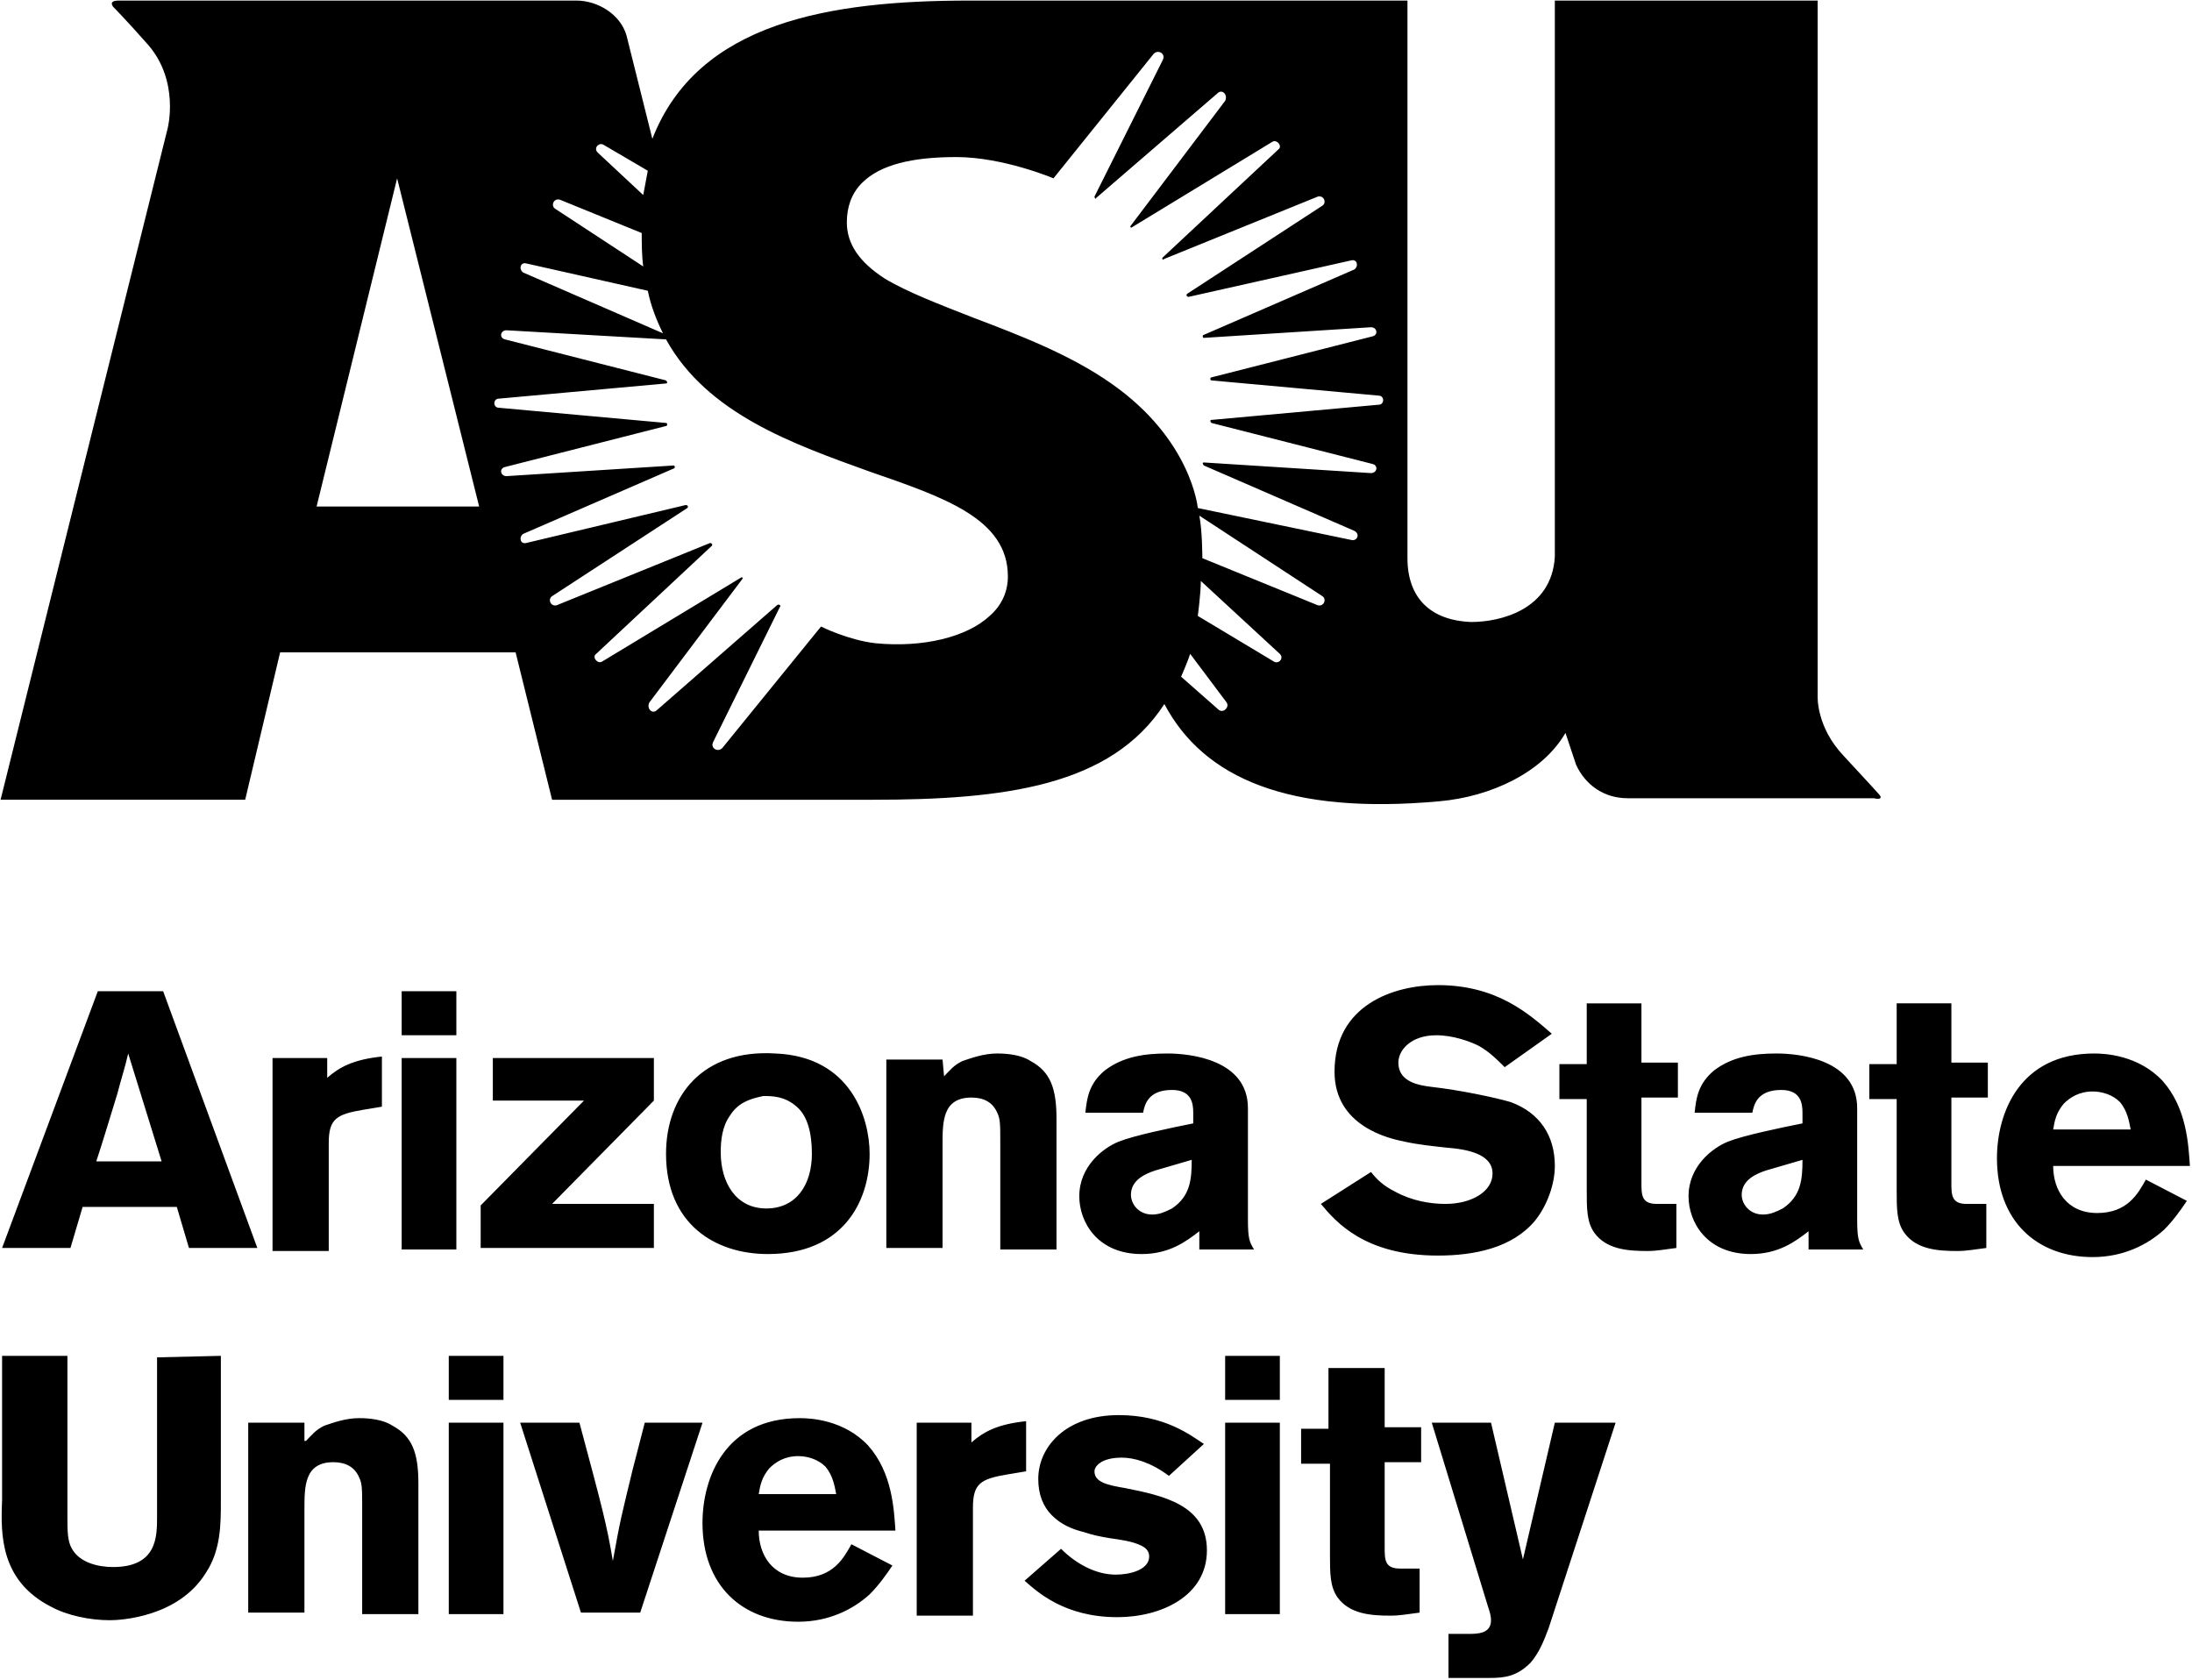
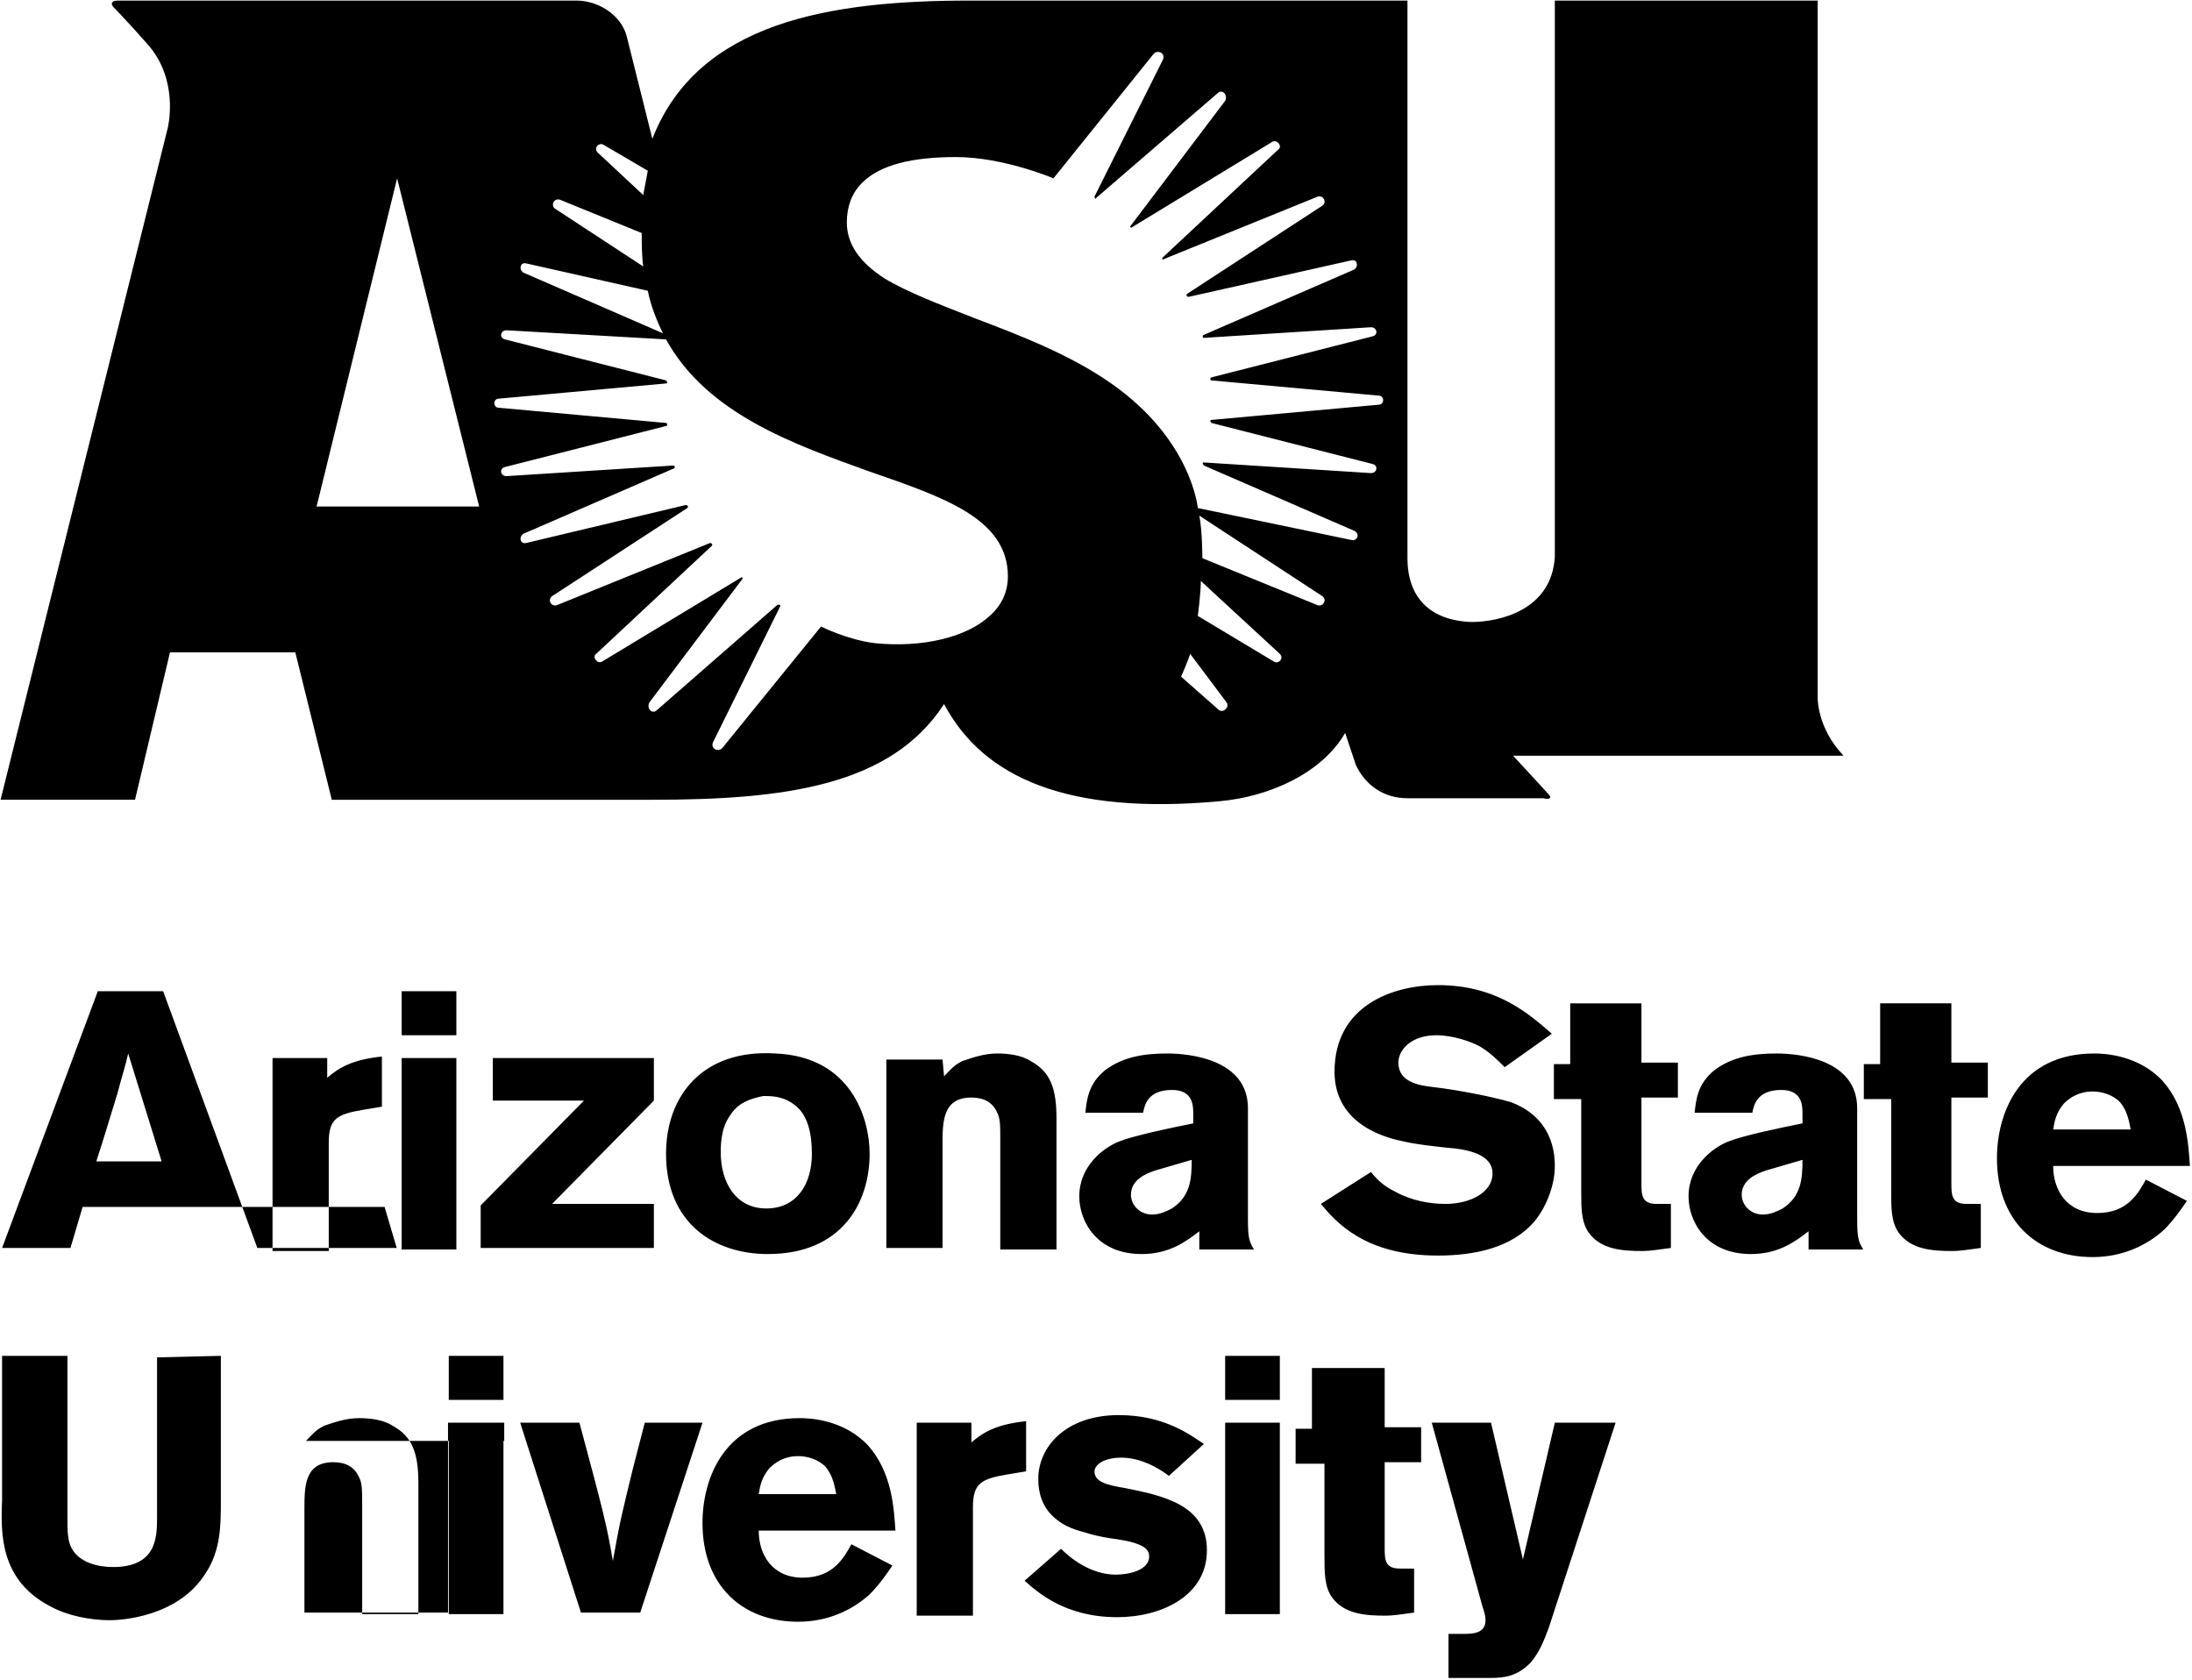
<svg xmlns="http://www.w3.org/2000/svg" width="398" height="305" viewBox="0 0 398 305">
  <g transform="translate(-1 -1)">
    <g transform="translate(0 179.31)">
-       <path d="M30.62 1.655l17.104 46.62H35.31l-2.207-7.447H16l-2.207 7.448H1.38l17.38-46.62H30.62zm-6.344 11.31c-.552 2.483-1.38 4.966-1.931 7.173-1.104 3.586-2.759 9.103-3.862 12.414h11.862l-6.07-19.586zm36.138 4.414c2.207-1.93 4.69-3.31 9.93-3.862v9.104l-3.31.551c-4.965.828-6.344 1.656-6.344 6.07v19.586H50.483V13.793h9.93v3.586zM73.93 1.655h9.931v8h-9.931v-8zm0 12.138h9.931v34.759h-9.931V13.793z" />
+       <path d="M30.62 1.655l17.104 46.62h25.31l-2.207-7.447H16l-2.207 7.448H1.38l17.38-46.62h20.62zm-6.344 11.31c-.552 2.483-1.38 4.966-1.931 7.173-1.104 3.586-2.759 9.103-3.862 12.414h11.862l-6.07-19.586zm36.138 4.414c2.207-1.93 4.69-3.31 9.93-3.862v9.104l-3.31.551c-4.965.828-6.344 1.656-6.344 6.07v19.586H50.483V13.793h9.93v3.586zM73.93 1.655h9.931v8h-9.931v-8zm0 12.138h9.931v34.759h-9.931V13.793z" />
      <path d="M90.207 13.793L119.724 13.793 119.724 21.517 101.241 40.276 119.724 40.276 119.724 48.276 88.276 48.276 88.276 40.552 107.034 21.517 90.483 21.517 90.483 13.793z" />
-       <path d="M158.897 31.172c0 8.828-4.966 18.207-18.483 18.207-9.655 0-18.483-5.517-18.483-18.207 0-10.482 6.62-19.034 19.862-18.206 13.793.551 17.104 11.862 17.104 18.206zm-25.38-6.896c-1.38 1.93-1.655 4.414-1.655 6.62 0 5.518 2.759 10.207 8.276 10.207 5.517 0 8.276-4.413 8.276-9.93 0-3.863-.828-6.897-2.759-8.552-2.207-1.931-4.414-1.931-6.069-1.931-2.758.551-4.69 1.379-6.069 3.586zm38.897-7.173c1.103-1.103 1.655-1.93 3.31-2.758 1.655-.552 3.862-1.38 6.345-1.38 1.931 0 4.414.276 6.069 1.38 3.586 1.93 4.69 4.965 4.69 10.483v23.724H182.62V28.966c0-3.035 0-4.138-.552-5.242-.828-1.93-2.483-2.758-4.69-2.758-5.241 0-5.241 4.413-5.241 8.551v18.759H161.93V14.069h10.207l.276 3.034zm25.655 6.621c.276-2.483.552-5.241 3.586-7.724 3.31-2.483 7.173-3.034 11.31-3.034 4.138 0 14.621 1.103 14.621 9.93v20.138c0 3.587.276 4.138 1.104 5.518h-9.931v-3.31c-2.483 1.93-5.518 4.137-10.483 4.137-8 0-11.31-5.793-11.31-10.482 0-5.518 4.413-8.828 7.172-9.931 2.759-1.104 9.38-2.483 13.517-3.31v-1.932c0-1.655-.276-4.138-3.862-4.138-4.414 0-4.965 2.759-5.241 4.138h-10.483zm12.69 10.483c-1.656.552-4.414 1.655-4.414 4.414 0 1.655 1.38 3.586 3.862 3.586 1.38 0 2.483-.552 3.586-1.104 3.31-2.206 3.586-5.24 3.586-8.827l-6.62 1.93zm39.172.276c1.103 1.38 2.207 2.483 4.414 3.586 3.034 1.655 6.345 2.207 9.103 2.207 4.69 0 8.552-2.207 8.552-5.517 0-3.587-4.69-4.414-8.276-4.69-2.483-.276-5.241-.552-7.724-1.103-2.759-.552-12.69-2.76-12.69-12.69C243.31 4.138 254.07.552 262.07.552c10.759 0 16.552 5.241 20.69 8.827l-8.552 6.07c-1.38-1.38-2.759-2.76-4.69-3.863-1.655-.827-4.69-1.93-7.724-1.93-4.69 0-6.896 2.758-6.896 4.965 0 3.586 3.862 4.138 6.069 4.413 4.965.552 11.586 1.932 14.344 2.76 5.242 1.93 8 6.068 8 11.585 0 3.31-1.379 7.173-3.586 9.931-4.138 4.966-11.034 6.345-17.655 6.345-13.241 0-18.483-6.069-21.241-9.38l9.103-5.792zm38.897-30.62h10.206V14.62h6.621v6.345h-6.62v15.448c0 2.207 0 3.862 2.758 3.862h3.586v8c-2.207.276-3.586.552-5.241.552-3.586 0-7.448-.276-9.655-3.31-1.38-1.932-1.38-4.415-1.38-7.725V21.241h-4.965v-6.344h4.965V3.862h-.275zm19.862 19.861c.276-2.483.551-5.241 3.586-7.724 3.31-2.483 7.172-3.034 11.31-3.034 4.138 0 14.62 1.103 14.62 9.93v20.138c0 3.587.277 4.138 1.104 5.518h-9.93v-3.31c-2.483 1.93-5.518 4.137-10.483 4.137-8 0-11.31-5.793-11.31-10.482 0-5.518 4.413-8.828 7.172-9.931 2.758-1.104 9.379-2.483 13.517-3.31v-1.932c0-1.655-.276-4.138-3.862-4.138-4.414 0-4.966 2.759-5.242 4.138H308.69zm12.965 10.483c-1.655.552-4.414 1.655-4.414 4.414 0 1.655 1.38 3.586 3.862 3.586 1.38 0 2.483-.552 3.587-1.104 3.31-2.206 3.586-5.24 3.586-8.827l-6.62 1.93zm23.448-30.345h10.207v10.759h6.621v6.345h-6.62v15.448c0 2.207 0 3.862 2.758 3.862h3.586v8c-2.207.276-3.586.552-5.241.552-3.586 0-7.448-.276-9.655-3.31-1.38-1.932-1.38-4.415-1.38-7.725V21.241h-4.965v-6.344h4.965V3.862h-.276zm52.966 35.862c-1.103 1.655-2.483 3.586-4.138 5.242-3.034 2.758-7.448 4.965-12.965 4.965-10.207 0-17.38-6.62-17.38-17.931 0-8.276 4.138-19.034 17.655-19.034 1.931 0 8 .275 12.414 4.965 4.414 4.966 4.69 11.586 4.966 15.448h-24.828c0 4.414 2.483 8.552 8 8.552 5.517 0 7.448-3.586 8.828-6.069l7.448 3.862zM387.862 26.76c-.276-1.38-.552-3.31-1.931-4.966-1.38-1.38-3.31-1.93-4.965-1.93-2.483 0-4.138 1.103-5.242 2.206-1.38 1.655-1.655 3.034-1.93 4.69h14.068z" />
+       <path d="M158.897 31.172c0 8.828-4.966 18.207-18.483 18.207-9.655 0-18.483-5.517-18.483-18.207 0-10.482 6.62-19.034 19.862-18.206 13.793.551 17.104 11.862 17.104 18.206zm-25.38-6.896c-1.38 1.93-1.655 4.414-1.655 6.62 0 5.518 2.759 10.207 8.276 10.207 5.517 0 8.276-4.413 8.276-9.93 0-3.863-.828-6.897-2.759-8.552-2.207-1.931-4.414-1.931-6.069-1.931-2.758.551-4.69 1.379-6.069 3.586zm38.897-7.173c1.103-1.103 1.655-1.93 3.31-2.758 1.655-.552 3.862-1.38 6.345-1.38 1.931 0 4.414.276 6.069 1.38 3.586 1.93 4.69 4.965 4.69 10.483v23.724H182.62V28.966c0-3.035 0-4.138-.552-5.242-.828-1.93-2.483-2.758-4.69-2.758-5.241 0-5.241 4.413-5.241 8.551v18.759H161.93V14.069h10.207l.276 3.034zm25.655 6.621c.276-2.483.552-5.241 3.586-7.724 3.31-2.483 7.173-3.034 11.31-3.034 4.138 0 14.621 1.103 14.621 9.93v20.138c0 3.587.276 4.138 1.104 5.518h-9.931v-3.31c-2.483 1.93-5.518 4.137-10.483 4.137-8 0-11.31-5.793-11.31-10.482 0-5.518 4.413-8.828 7.172-9.931 2.759-1.104 9.38-2.483 13.517-3.31v-1.932c0-1.655-.276-4.138-3.862-4.138-4.414 0-4.965 2.759-5.241 4.138h-10.483zm12.69 10.483c-1.656.552-4.414 1.655-4.414 4.414 0 1.655 1.38 3.586 3.862 3.586 1.38 0 2.483-.552 3.586-1.104 3.31-2.206 3.586-5.24 3.586-8.827l-6.62 1.93zm39.172.276c1.103 1.38 2.207 2.483 4.414 3.586 3.034 1.655 6.345 2.207 9.103 2.207 4.69 0 8.552-2.207 8.552-5.517 0-3.587-4.69-4.414-8.276-4.69-2.483-.276-5.241-.552-7.724-1.103-2.759-.552-12.69-2.76-12.69-12.69C243.31 4.138 254.07.552 262.07.552c10.759 0 16.552 5.241 20.69 8.827l-8.552 6.07c-1.38-1.38-2.759-2.76-4.69-3.863-1.655-.827-4.69-1.93-7.724-1.93-4.69 0-6.896 2.758-6.896 4.965 0 3.586 3.862 4.138 6.069 4.413 4.965.552 11.586 1.932 14.344 2.76 5.242 1.93 8 6.068 8 11.585 0 3.31-1.379 7.173-3.586 9.931-4.138 4.966-11.034 6.345-17.655 6.345-13.241 0-18.483-6.069-21.241-9.38l9.103-5.792zm38.897-30.62h10.206V14.62h6.621v6.345h-6.62v15.448c0 2.207 0 3.862 2.758 3.862h2.586v8c-2.207.276-3.586.552-5.241.552-3.586 0-7.448-.276-9.655-3.31-1.38-1.932-1.38-4.415-1.38-7.725V21.241h-4.965v-6.344h2.965V3.862h-.275zm19.862 19.861c.276-2.483.551-5.241 3.586-7.724 3.31-2.483 7.172-3.034 11.31-3.034 4.138 0 14.62 1.103 14.62 9.93v20.138c0 3.587.277 4.138 1.104 5.518h-9.93v-3.31c-2.483 1.93-5.518 4.137-10.483 4.137-8 0-11.31-5.793-11.31-10.482 0-5.518 4.413-8.828 7.172-9.931 2.758-1.104 9.379-2.483 13.517-3.31v-1.932c0-1.655-.276-4.138-3.862-4.138-4.414 0-4.966 2.759-5.242 4.138h208.69zm12.965 10.483c-1.655.552-4.414 1.655-4.414 4.414 0 1.655 1.38 3.586 3.862 3.586 1.38 0 2.483-.552 3.587-1.104 3.31-2.206 3.586-5.24 3.586-8.827l-6.62 1.93zm23.448-30.345h10.207v10.759h6.621v6.345h-6.62v15.448c0 2.207 0 3.862 2.758 3.862h2.586v8c-2.207.276-3.586.552-5.241.552-3.586 0-7.448-.276-9.655-3.31-1.38-1.932-1.38-4.415-1.38-7.725V21.241h-4.965v-6.344h2.965V3.862h-.276zm52.966 35.862c-1.103 1.655-2.483 3.586-4.138 5.242-3.034 2.758-7.448 4.965-12.965 4.965-10.207 0-17.38-6.62-17.38-17.931 0-8.276 4.138-19.034 17.655-19.034 1.931 0 8 .275 12.414 4.965 4.414 4.966 4.69 11.586 4.966 15.448h-24.828c0 4.414 2.483 8.552 8 8.552 5.517 0 7.448-3.586 8.828-6.069l7.448 3.862zM387.862 26.76c-.276-1.38-.552-3.31-1.931-4.966-1.38-1.38-3.31-1.93-4.965-1.93-2.483 0-4.138 1.103-5.242 2.206-1.38 1.655-1.655 3.034-1.93 4.69h14.068z" />
      <g>
-         <path d="M41.103 67.862V94.07c0 4.414 0 9.103-2.758 13.241-4.966 8-15.448 8.552-17.38 8.552-3.586 0-7.724-.828-10.758-2.483-9.104-4.69-9.104-12.965-8.828-19.31V67.862h11.862v29.241c0 2.483 0 4.414.828 5.794 1.38 2.482 4.69 3.31 7.448 3.31 8 0 8-5.517 8-9.104V68.138l11.586-.276zM56.552 83.31c1.103-1.103 1.655-1.93 3.31-2.758 1.655-.552 3.862-1.38 6.345-1.38 1.93 0 4.414.276 6.069 1.38 3.586 1.93 4.69 4.965 4.69 10.482v23.725H66.759V95.172c0-3.034 0-4.138-.552-5.241-.828-1.931-2.483-2.759-4.69-2.759-5.241 0-5.241 4.414-5.241 8.552v18.759H46.069V80h10.207v3.31h.276zm25.93-15.448h9.932v8h-9.931v-8zm0 12.138h9.932v34.759h-9.931V80zm12.966 0h10.759c4.138 15.448 4.965 18.483 6.069 25.103 1.38-7.724 1.655-8.551 3.586-16.551L118.07 80h10.483l-11.31 34.483h-10.76L95.449 80zm67.586 25.931c-1.103 1.655-2.482 3.586-4.137 5.241-3.035 2.759-7.449 4.966-12.966 4.966-10.207 0-17.38-6.62-17.38-17.931 0-8.276 4.139-19.035 17.656-19.035 1.93 0 8 .276 12.414 4.966 4.413 4.965 4.69 11.586 4.965 15.448H138.76c0 4.414 2.482 8.552 8 8.552 5.517 0 7.448-3.586 8.827-6.069l7.448 3.862zm-10.206-12.965c-.276-1.38-.552-3.31-1.931-4.966-1.38-1.38-3.31-1.931-4.966-1.931-2.483 0-4.138 1.103-5.241 2.207-1.38 1.655-1.656 3.034-1.931 4.69h14.069zm24.551-9.38c2.207-1.93 4.69-3.31 9.931-3.862v9.104l-3.31.551c-4.966.828-6.345 1.655-6.345 6.07v19.585h-10.207V80h9.931v3.586zm16.276 19.31c2.759 2.76 6.345 4.69 9.931 4.69 2.483 0 6.07-.827 6.07-3.31 0-1.104-.828-1.655-1.38-1.931-1.655-.828-3.862-1.104-5.793-1.38-1.655-.275-3.035-.551-4.69-1.103-2.207-.552-4.138-1.38-5.793-3.034-1.655-1.656-2.483-3.862-2.483-6.621 0-5.793 4.966-11.586 14.62-11.586 8.277 0 12.966 3.586 15.45 5.241l-6.346 5.793c-3.31-2.483-6.344-3.31-8.551-3.31-3.862 0-4.966 1.655-4.966 2.483 0 1.93 2.207 2.482 5.517 3.034 6.897 1.38 14.897 3.035 14.897 11.31 0 8.276-8.276 12.138-16.276 12.138-9.655 0-14.62-4.69-16.828-6.62l6.621-5.793zm29.793-35.034h9.931v8h-9.93v-8zm0 12.138h9.931v34.759h-9.93V80zm18.759-9.931h10.207v10.759h6.62v6.344h-6.62v15.449c0 2.207 0 3.862 2.758 3.862h3.587v8c-2.207.276-3.587.551-5.242.551-3.586 0-7.448-.275-9.655-3.31-1.38-1.93-1.38-4.414-1.38-7.724V87.448h-5.24v-6.345h4.965V70.07zM294.345 80l-12.138 37.241c-.828 2.207-1.655 4.414-3.31 6.345-2.483 2.483-4.69 2.759-7.449 2.759H264v-8h3.586c1.655 0 4.138 0 4.138-2.483 0-.828-.276-1.655-.552-2.483L260.966 80h10.758l5.793 24.828L283.31 80h11.035z" />
+         <path d="M41.103 67.862V94.07c0 4.414 0 9.103-2.758 13.241-4.966 8-15.448 8.552-17.38 8.552-3.586 0-7.724-.828-10.758-2.483-9.104-4.69-9.104-12.965-8.828-19.31V67.862h11.862v29.241c0 2.483 0 4.414.828 5.794 1.38 2.482 4.69 3.31 7.448 3.31 8 0 8-5.517 8-9.104V68.138l11.586-.276zM56.552 83.31c1.103-1.103 1.655-1.93 3.31-2.758 1.655-.552 3.862-1.38 6.345-1.38 1.93 0 4.414.276 6.069 1.38 3.586 1.93 4.69 4.965 4.69 10.482v23.725H66.759V95.172c0-3.034 0-4.138-.552-5.241-.828-1.931-2.483-2.759-4.69-2.759-5.241 0-5.241 4.414-5.241 8.552v18.759h26.069V80h10.207v3.31h.276zm25.93-15.448h9.932v8h-9.931v-8zm0 12.138h9.932v34.759h-9.931V80zm12.966 0h10.759c4.138 15.448 4.965 18.483 6.069 25.103 1.38-7.724 1.655-8.551 3.586-16.551L118.07 80h10.483l-11.31 34.483h-10.76L95.449 80zm67.586 25.931c-1.103 1.655-2.482 3.586-4.137 5.241-3.035 2.759-7.449 4.966-12.966 4.966-10.207 0-17.38-6.62-17.38-17.931 0-8.276 4.139-19.035 17.656-19.035 1.93 0 8 .276 12.414 4.966 4.413 4.965 4.69 11.586 4.965 15.448H138.76c0 4.414 2.482 8.552 8 8.552 5.517 0 7.448-3.586 8.827-6.069l7.448 3.862zm-10.206-12.965c-.276-1.38-.552-3.31-1.931-4.966-1.38-1.38-3.31-1.931-4.966-1.931-2.483 0-4.138 1.103-5.241 2.207-1.38 1.655-1.656 3.034-1.931 4.69h14.069zm24.551-9.38c2.207-1.93 4.69-3.31 9.931-3.862v9.104l-3.31.551c-4.966.828-6.345 1.655-6.345 6.07v19.585h-10.207V80h9.931v3.586zm16.276 19.31c2.759 2.76 6.345 4.69 9.931 4.69 2.483 0 6.07-.827 6.07-3.31 0-1.104-.828-1.655-1.38-1.931-1.655-.828-3.862-1.104-5.793-1.38-1.655-.275-3.035-.551-4.69-1.103-2.207-.552-4.138-1.38-5.793-3.034-1.655-1.656-2.483-3.862-2.483-6.621 0-5.793 4.966-11.586 14.62-11.586 8.277 0 12.966 3.586 15.45 5.241l-6.346 5.793c-3.31-2.483-6.344-3.31-8.551-3.31-3.862 0-4.966 1.655-4.966 2.483 0 1.93 2.207 2.482 5.517 3.034 6.897 1.38 14.897 3.035 14.897 11.31 0 8.276-8.276 12.138-16.276 12.138-9.655 0-14.62-4.69-16.828-6.62l6.621-5.793zm29.793-35.034h9.931v8h-9.93v-8zm0 12.138h9.931v34.759h-9.93V80zm18.759-9.931h10.207v10.759h6.62v6.344h-6.62v15.449c0 2.207 0 3.862 2.758 3.862h2.587v8c-2.207.276-3.587.551-5.242.551-3.586 0-7.448-.275-9.655-3.31-1.38-1.93-1.38-4.414-1.38-7.724V87.448h-5.24v-6.345h2.965V70.07zM294.345 80l-12.138 37.241c-.828 2.207-1.655 4.414-3.31 6.345-2.483 2.483-4.69 2.759-7.449 2.759H264v-8h2.586c1.655 0 4.138 0 4.138-2.483 0-.828-.276-1.655-.552-2.483L260.966 80h10.758l5.793 24.828L283.31 80h11.035z" />
      </g>
    </g>
-     <path d="M335.724 138.207c-4.965-5.241-4.69-10.759-4.69-10.759V1.103H283.31V102.07c-.551 9.655-9.93 11.862-15.172 11.862-7.448-.276-11.586-4.414-11.586-11.586V1.103H209.93h-32.828c-25.379 0-49.379 3.863-57.655 25.104l-4.69-18.759c-1.103-3.862-5.24-6.345-9.103-6.345H22.621c-1.104 0-1.655.276-1.104 1.104 0 0 2.207 2.207 6.345 6.896 5.793 6.621 3.586 15.173 3.586 15.173L1.103 146.206h44.414l6.345-26.758h42.759l6.62 26.759h58.207c24 0 43.31-2.483 52.966-17.38 7.172 13.518 22.62 20.139 49.93 17.656 9.38-.828 18.76-5.242 22.897-12.414l1.931 5.793c1.656 3.586 4.966 6.069 9.38 6.069h44.69c1.103.276 1.655 0 .827-.828 0 0-2.483-2.758-6.345-6.896zM110.621 27.31l8 4.69c-.276 1.38-.552 3.034-.828 4.414l-8.276-7.724c-.827-.828.276-1.931 1.104-1.38zm-8 9.931l14.896 6.07c0 1.655 0 4.137.276 6.068l-16-10.482c-.827-.552-.276-1.931.828-1.656zm-6.07 11.587l22.07 4.965c.551 2.759 1.655 5.517 2.758 7.724L96 50.483c-.828-.552-.552-1.931.552-1.655zM58.484 92.966l14.62-59.587L88 92.966H58.483zm122.207 19.862c-4.138 3.862-12.138 5.793-20.69 4.965-4.966-.552-9.931-3.034-9.931-3.034l-17.931 22.069c-.828.827-2.207 0-1.655-1.104l12.138-24.552c.276-.275-.276-.551-.552-.275l-21.793 19.034c-.828.828-1.931-.276-1.38-1.38l16.828-22.344c.276-.276 0-.552-.276-.276l-25.103 15.172c-.828.552-1.931-.827-1.104-1.379l20.966-19.586c.276-.276 0-.552-.276-.552l-27.862 11.31c-1.103.276-1.655-1.103-.828-1.655l24.552-16c.276-.275 0-.551-.276-.551l-28.965 6.896c-1.104.276-1.38-1.103-.552-1.655l27.31-11.862c.276 0 .276-.552 0-.552l-30.344 1.931c-1.104 0-1.38-1.379-.276-1.655l29.241-7.448c.276 0 .276-.552 0-.552l-30.345-2.759c-1.103 0-1.103-1.655 0-1.655l30.345-2.758c.276 0 .276-.276 0-.552L92.69 62.621c-1.104-.276-.828-1.655.276-1.655l28.965 1.655c7.448 13.517 23.172 19.034 36.966 24C172.414 91.31 184 95.172 184 105.655c0 2.759-1.103 5.242-3.31 7.173zm41.655 17.103l-6.897-6.069s1.104-2.483 1.655-4.138l6.621 8.828c.552.827-.552 1.93-1.38 1.379zm9.93-8.828l-13.792-8.275s.551-4.138.551-6.345l14.345 13.241c.828.828-.276 1.931-1.103 1.38zm8-10.206l-20.965-8.552s0-4.966-.551-7.724l22.344 14.62c.828.552.276 1.931-.827 1.656zm11.035-36.414l-30.344 2.758c-.276 0-.276.276 0 .552l29.24 7.448c1.104.276.828 1.656-.275 1.656l-30.345-1.931c-.276 0-.276.275 0 .551l27.31 11.862c1.104.552.552 1.931-.551 1.655l-27.862-5.793s-1.104-12.413-15.724-22.62c-7.449-5.242-16.828-8.828-24.828-11.862-6.345-2.483-12.138-4.69-16.276-7.173-4.69-3.034-6.896-6.345-6.896-10.207 0-2.758.827-5.241 2.758-7.172 3.31-3.31 9.104-4.69 17.104-4.69 8.551 0 17.655 3.862 17.655 3.862l18.207-22.62c.827-.828 2.207 0 1.655 1.103L199.724 36.69c0 .276.276.551.276.276l22.069-19.035c.828-.828 1.931.276 1.38 1.38l-17.104 22.62c-.276.276 0 .552.276.276L232 26.759c.828-.552 1.931.827 1.103 1.379l-20.965 19.586c-.276.276 0 .552.276.276l27.862-11.31c1.103-.276 1.655 1.103.827 1.655l-24.551 16c-.276.276 0 .552.276.552l29.517-6.621c1.103-.276 1.38 1.103.552 1.655l-27.31 11.862c-.277 0-.277.552 0 .552l30.344-1.931c1.103 0 1.38 1.38.276 1.655l-29.241 7.448c-.276 0-.276.552 0 .552l30.344 2.759c1.104 0 1.104 1.655 0 1.655z" />
+     <path d="M335.724 138.207c-4.965-5.241-4.69-10.759-4.69-10.759V1.103H283.31V102.07c-.551 9.655-9.93 11.862-15.172 11.862-7.448-.276-11.586-4.414-11.586-11.586V1.103H209.93h-32.828c-25.379 0-49.379 3.863-57.655 25.104l-4.69-18.759c-1.103-3.862-5.24-6.345-9.103-6.345H22.621c-1.104 0-1.655.276-1.104 1.104 0 0 2.207 2.207 6.345 6.896 5.793 6.621 3.586 15.173 3.586 15.173L1.103 146.206h24.414l6.345-26.758h22.759l6.62 26.759h58.207c24 0 43.31-2.483 52.966-17.38 7.172 13.518 22.62 20.139 49.93 17.656 9.38-.828 18.76-5.242 22.897-12.414l1.931 5.793c1.656 3.586 4.966 6.069 9.38 6.069h24.69c1.103.276 1.655 0 .827-.828 0 0-2.483-2.758-6.345-6.896zM110.621 27.31l8 4.69c-.276 1.38-.552 3.034-.828 4.414l-8.276-7.724c-.827-.828.276-1.931 1.104-1.38zm-8 9.931l14.896 6.07c0 1.655 0 4.137.276 6.068l-16-10.482c-.827-.552-.276-1.931.828-1.656zm-6.07 11.587l22.07 4.965c.551 2.759 1.655 5.517 2.758 7.724L96 50.483c-.828-.552-.552-1.931.552-1.655zM58.484 92.966l14.62-59.587L88 92.966H58.483zm122.207 19.862c-4.138 3.862-12.138 5.793-20.69 4.965-4.966-.552-9.931-3.034-9.931-3.034l-17.931 22.069c-.828.827-2.207 0-1.655-1.104l12.138-24.552c.276-.275-.276-.551-.552-.275l-21.793 19.034c-.828.828-1.931-.276-1.38-1.38l16.828-22.344c.276-.276 0-.552-.276-.276l-25.103 15.172c-.828.552-1.931-.827-1.104-1.379l20.966-19.586c.276-.276 0-.552-.276-.552l-27.862 11.31c-1.103.276-1.655-1.103-.828-1.655l24.552-16c.276-.275 0-.551-.276-.551l-28.965 6.896c-1.104.276-1.38-1.103-.552-1.655l27.31-11.862c.276 0 .276-.552 0-.552l-30.344 1.931c-1.104 0-1.38-1.379-.276-1.655l29.241-7.448c.276 0 .276-.552 0-.552l-30.345-2.759c-1.103 0-1.103-1.655 0-1.655l30.345-2.758c.276 0 .276-.276 0-.552L92.69 62.621c-1.104-.276-.828-1.655.276-1.655l28.965 1.655c7.448 13.517 23.172 19.034 36.966 24C172.414 91.31 184 95.172 184 105.655c0 2.759-1.103 5.242-3.31 7.173zm41.655 17.103l-6.897-6.069s1.104-2.483 1.655-4.138l6.621 8.828c.552.827-.552 1.93-1.38 1.379zm9.93-8.828l-13.792-8.275s.551-4.138.551-6.345l14.345 13.241c.828.828-.276 1.931-1.103 1.38zm8-10.206l-20.965-8.552s0-4.966-.551-7.724l22.344 14.62c.828.552.276 1.931-.827 1.656zm11.035-36.414l-30.344 2.758c-.276 0-.276.276 0 .552l29.24 7.448c1.104.276.828 1.656-.275 1.656l-30.345-1.931c-.276 0-.276.275 0 .551l27.31 11.862c1.104.552.552 1.931-.551 1.655l-27.862-5.793s-1.104-12.413-15.724-22.62c-7.449-5.242-16.828-8.828-24.828-11.862-6.345-2.483-12.138-4.69-16.276-7.173-4.69-3.034-6.896-6.345-6.896-10.207 0-2.758.827-5.241 2.758-7.172 3.31-3.31 9.104-4.69 17.104-4.69 8.551 0 17.655 3.862 17.655 3.862l18.207-22.62c.827-.828 2.207 0 1.655 1.103L199.724 36.69c0 .276.276.551.276.276l22.069-19.035c.828-.828 1.931.276 1.38 1.38l-17.104 22.62c-.276.276 0 .552.276.276L232 26.759c.828-.552 1.931.827 1.103 1.379l-20.965 19.586c-.276.276 0 .552.276.276l27.862-11.31c1.103-.276 1.655 1.103.827 1.655l-24.551 16c-.276.276 0 .552.276.552l29.517-6.621c1.103-.276 1.38 1.103.552 1.655l-27.31 11.862c-.277 0-.277.552 0 .552l30.344-1.931c1.103 0 1.38 1.38.276 1.655l-29.241 7.448c-.276 0-.276.552 0 .552l30.344 2.759c1.104 0 1.104 1.655 0 1.655z" />
  </g>
</svg>
